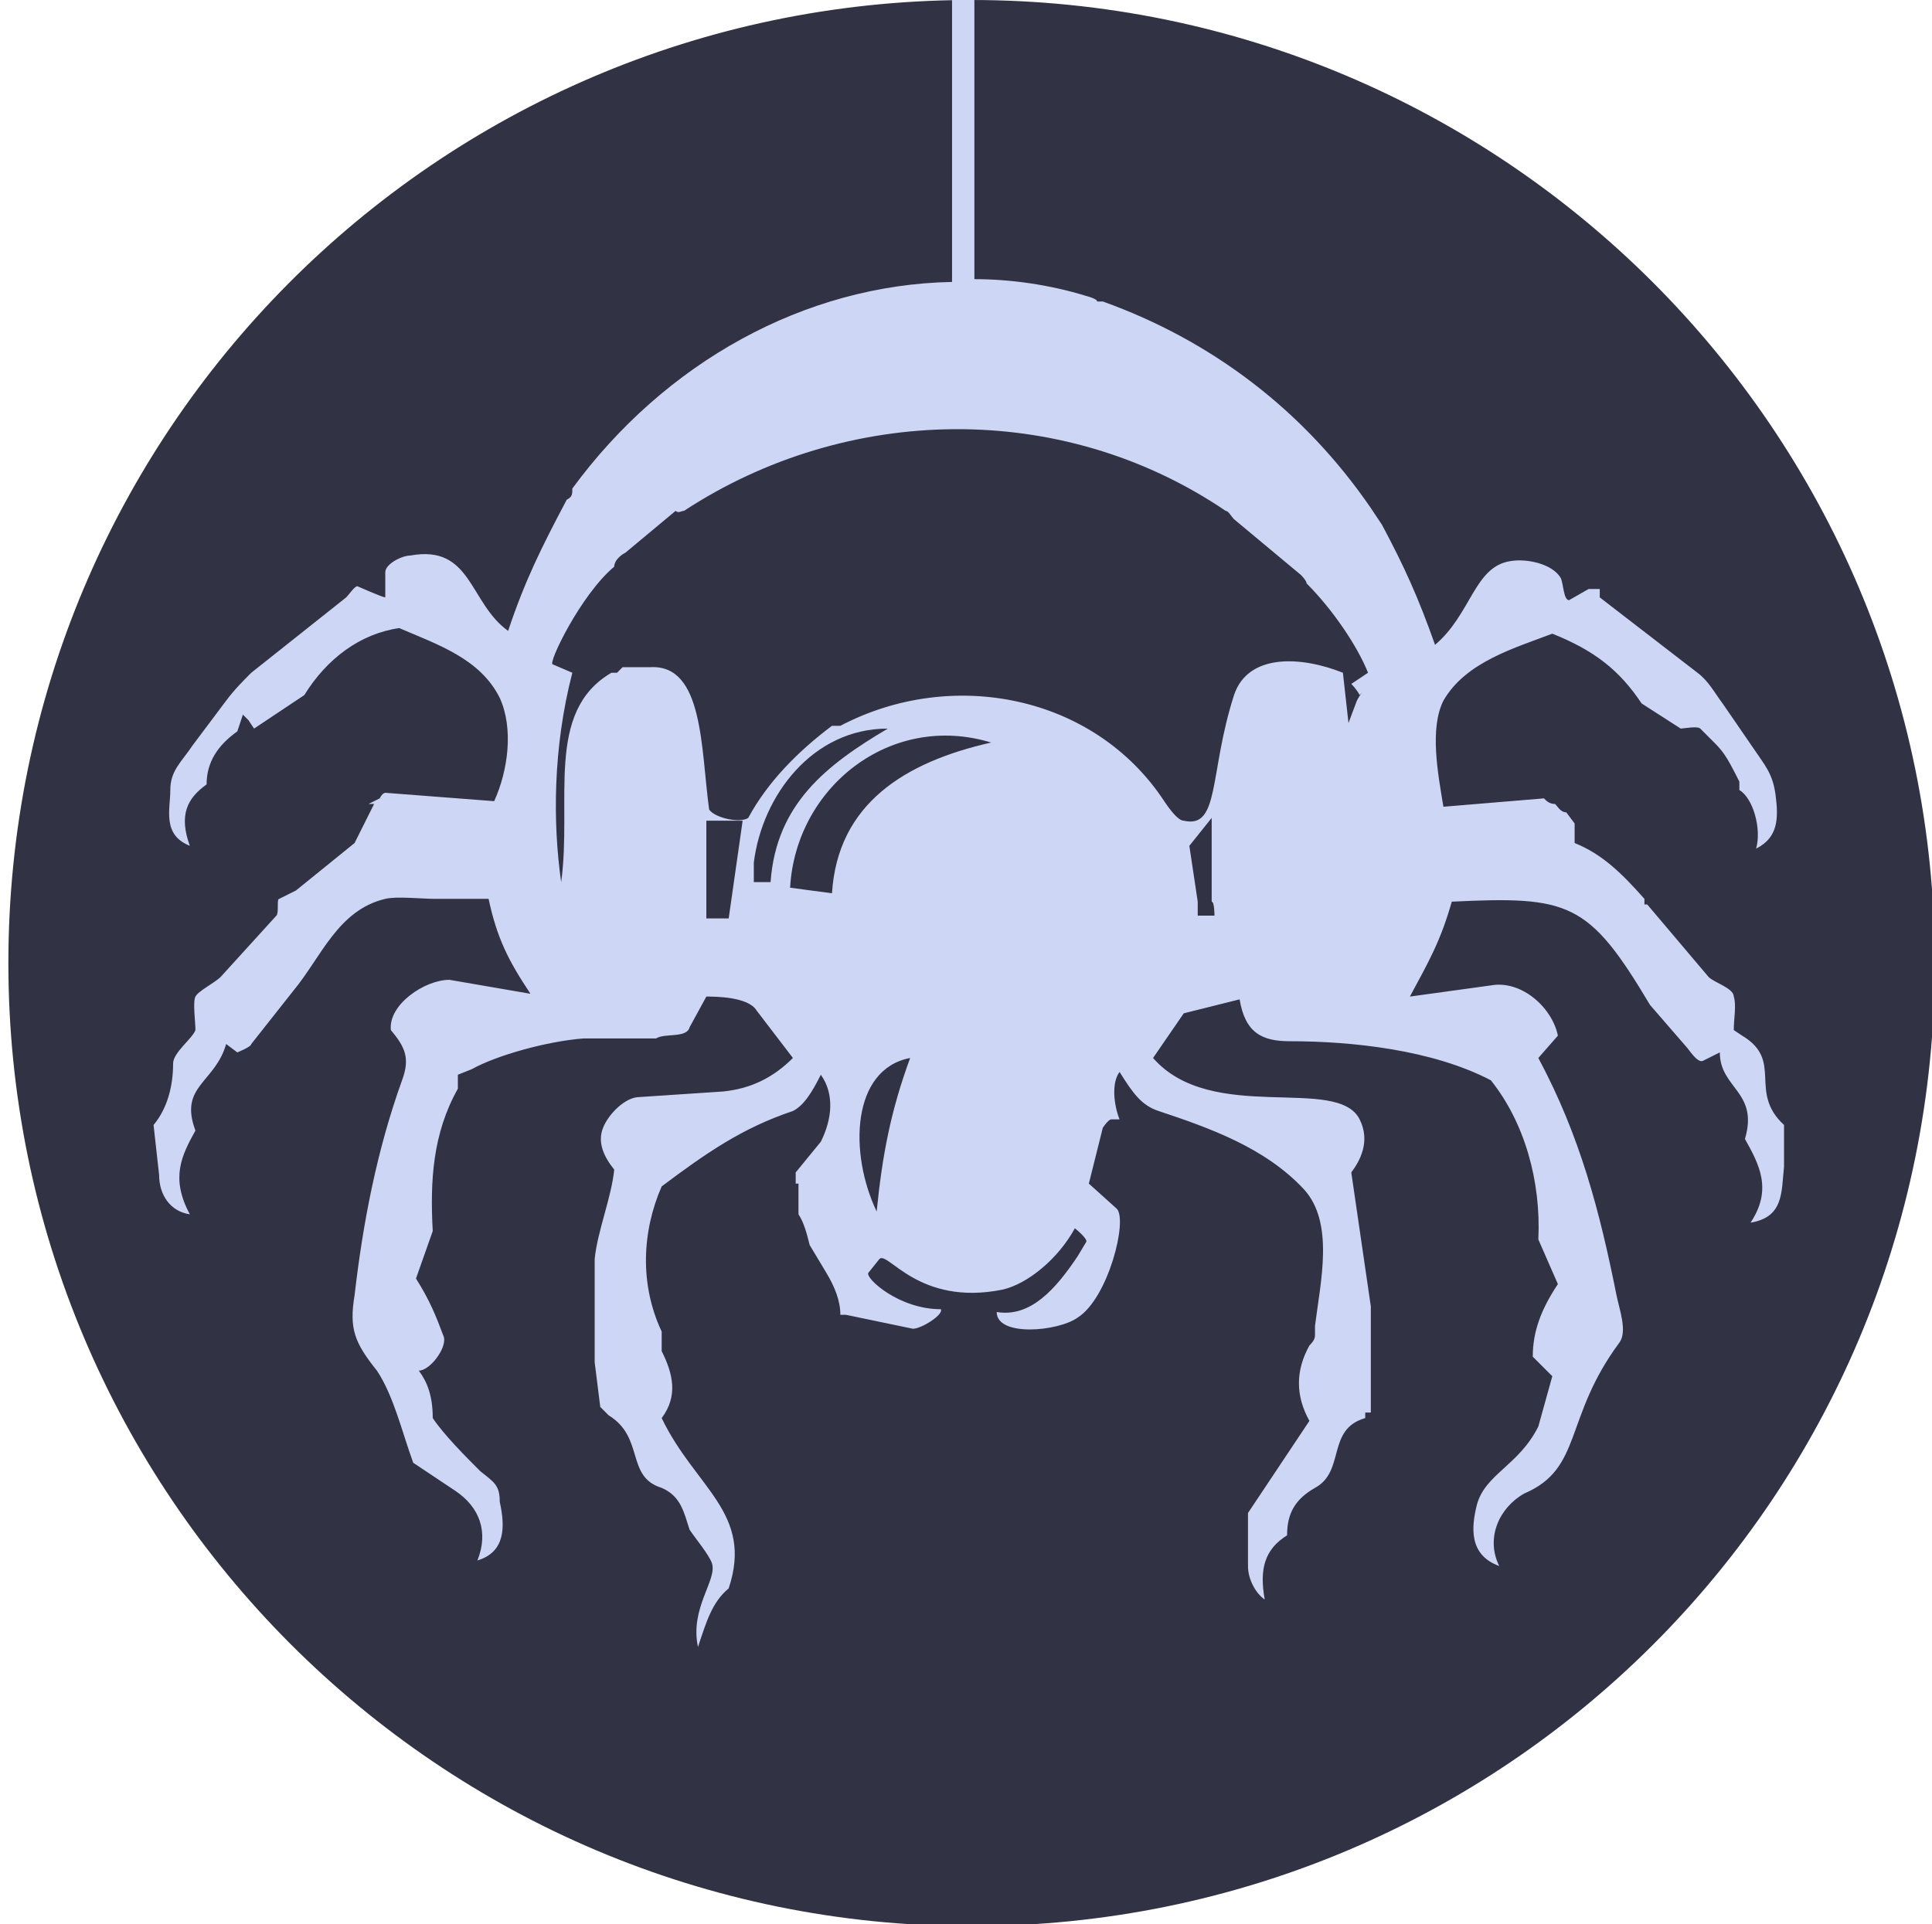
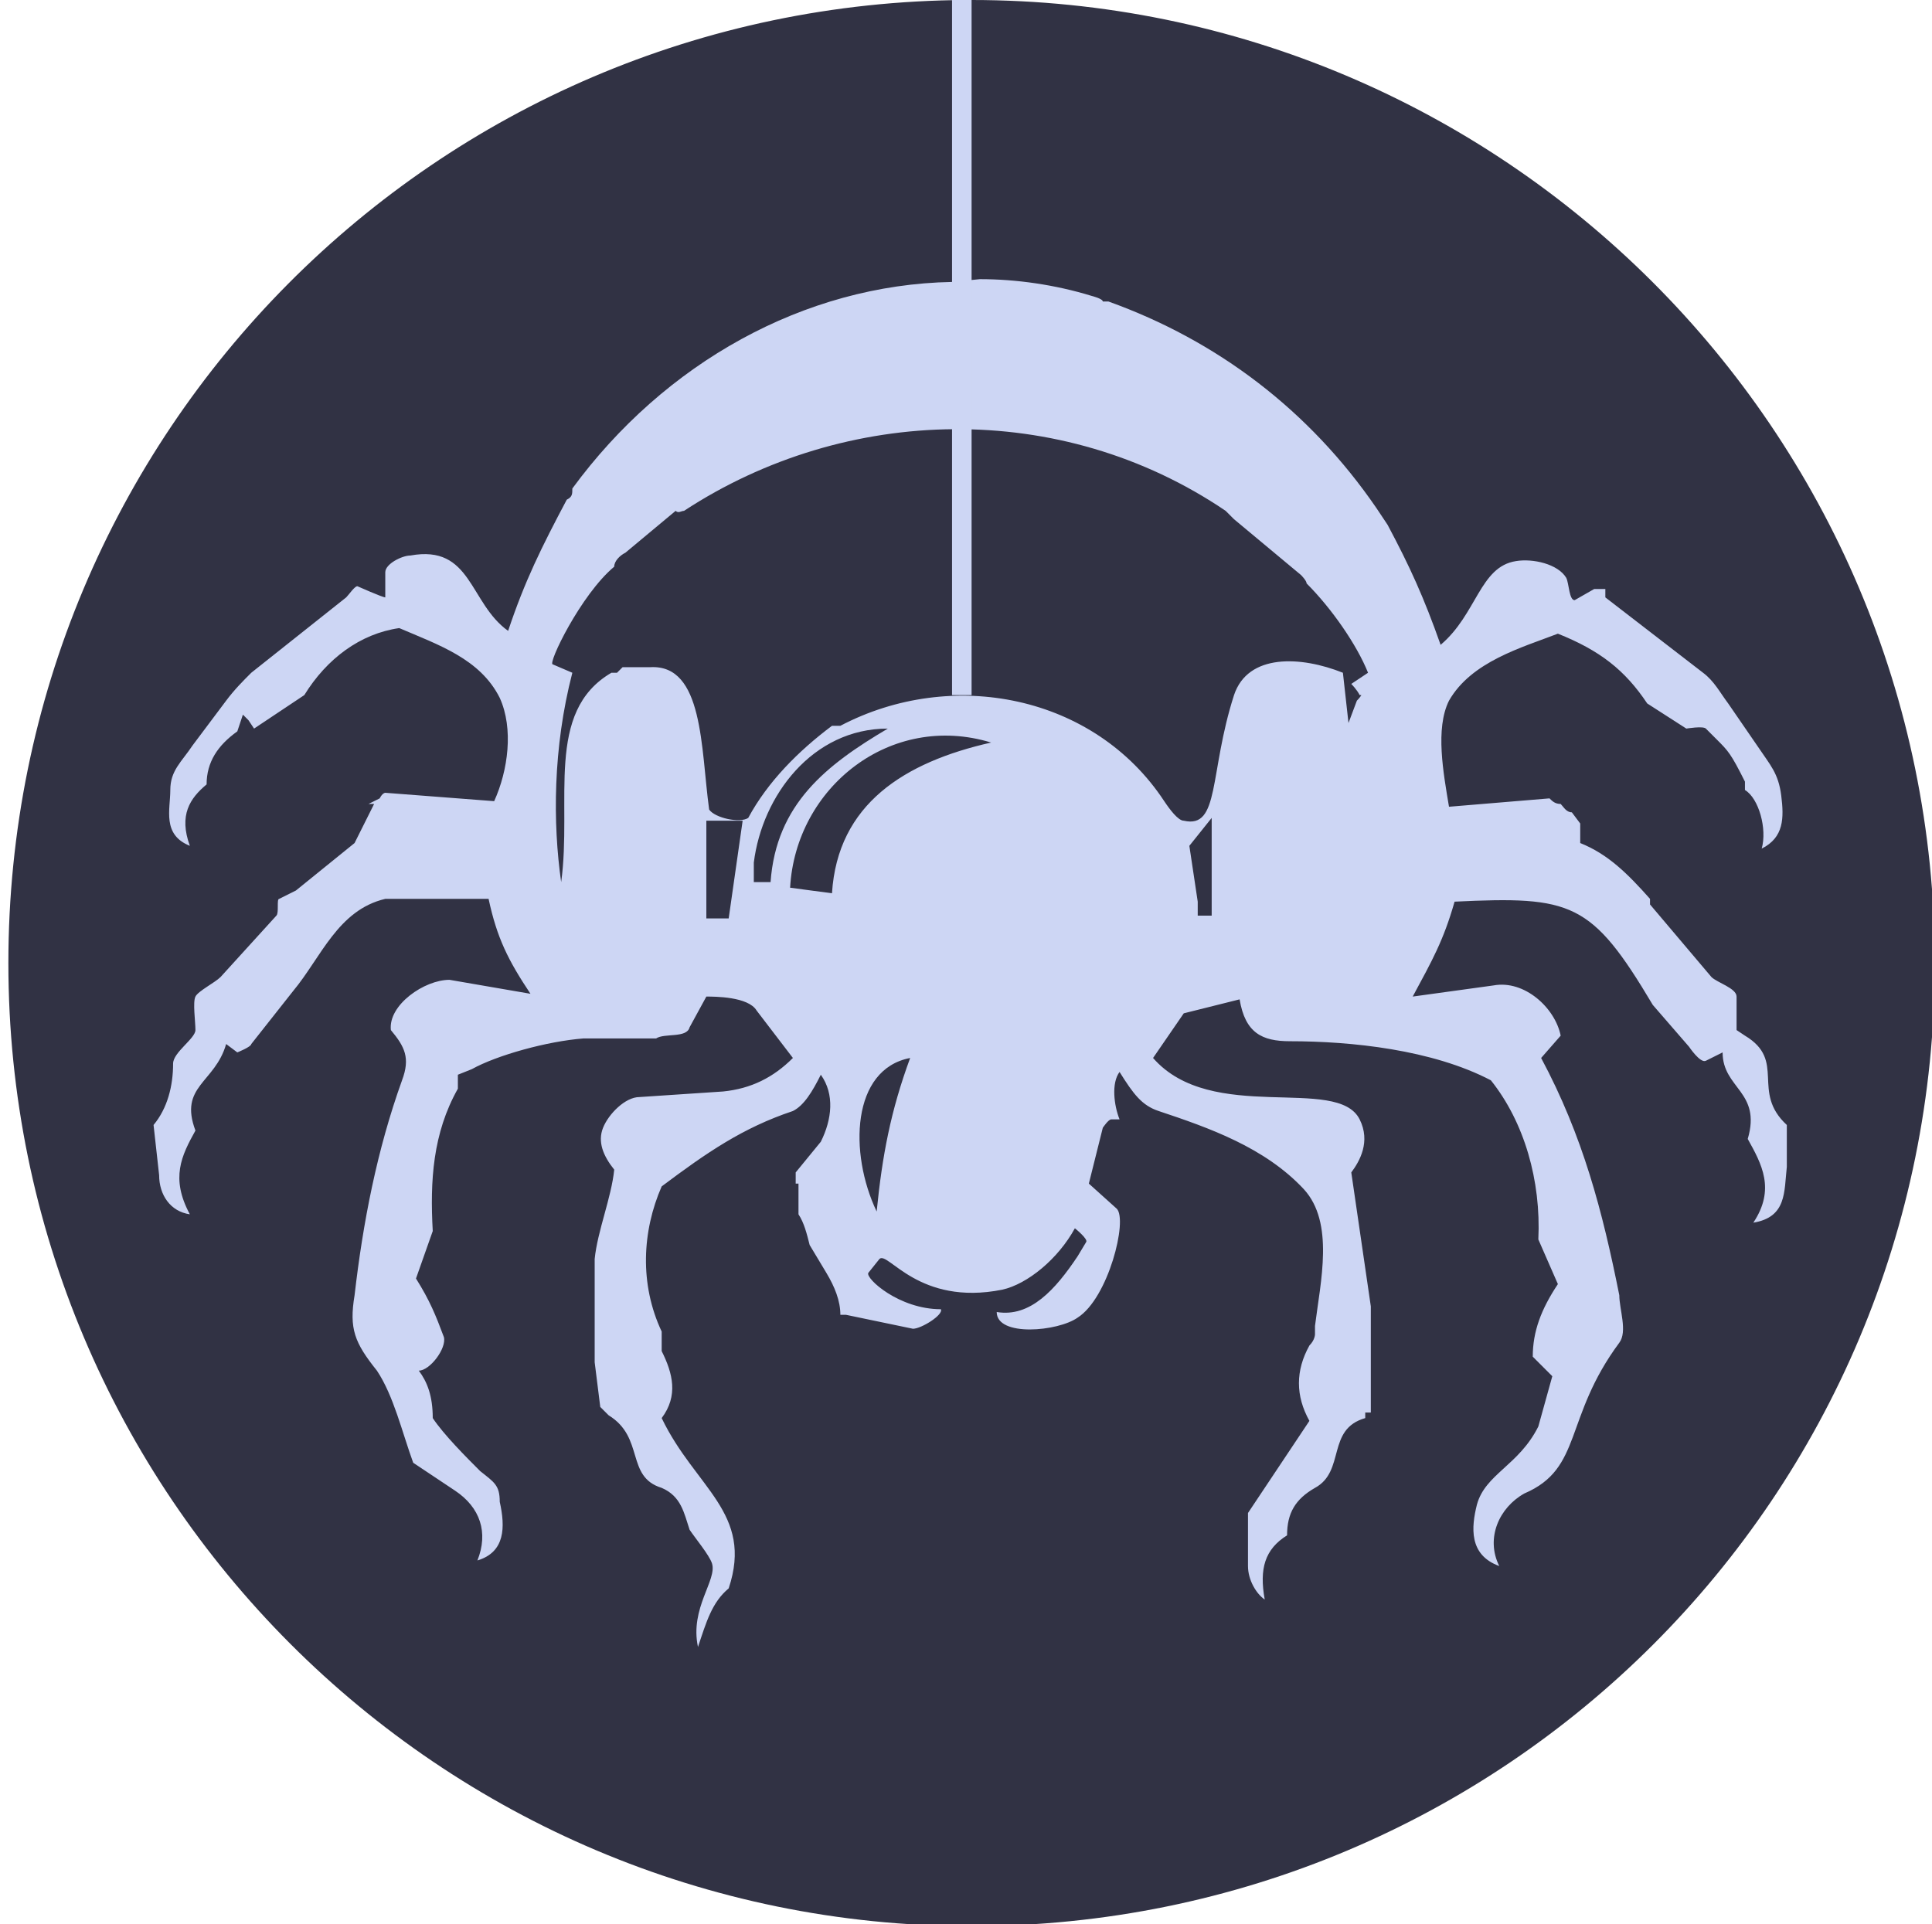
- <svg xmlns="http://www.w3.org/2000/svg" id="Layer_1" data-name="Layer 1" version="1.1" viewBox="0 0 69.2 68.9">
+ <svg xmlns="http://www.w3.org/2000/svg" version="1.1" viewBox="0 0 69.2 68.9">
  <defs>
    <style>
      .cls-1 {
        fill: #000;
      }

      .cls-1, .cls-2, .cls-3 {
        stroke-width: 0px;
      }

      .cls-2 {
        fill: #313244;
      }

      .cls-3 {
        fill: #cdd6f4;
      }
    </style>
  </defs>
-   <path class="cls-2" d="M34.8,0c0,0-.1,0-.2,0,0,0,0,0,0,0C15.6.1.3,15.5.3,34.5s15.4,34.5,34.5,34.5,34.5-15.4,34.5-34.5S53.8,0,34.8,0Z" />
-   <path class="cls-1" d="M49.3,18.5" />
-   <path class="cls-1" d="M49.3,18.6" />
-   <path class="cls-3" d="M62.1,36.9c0-.4.1-.9,0-1.2,0-.3-.7-.5-.9-.7l-2.2-2.6h-.1s0,0,0-.2c-.8-.9-1.5-1.6-2.5-2,0-.2,0-.6,0-.7l-.3-.4c-.2,0-.3-.2-.4-.3-.2,0-.3-.1-.4-.2l-3.6.3c-.2-1.2-.5-2.8,0-3.8.8-1.4,2.6-1.9,3.9-2.4,1.5.6,2.4,1.3,3.2,2.5l1.4.9c.1,0,.6-.1.7,0l.4.4c.4.4.5.5,1,1.5h0v.3c.5.3.8,1.4.6,2.1.8-.4.8-1.1.7-1.9-.1-.8-.4-1.1-.8-1.7l-1.1-1.6c-.3-.4-.5-.8-.9-1.1l-3.5-2.7v-.3h-.4c0,0-.7.4-.7.4-.2,0-.2-.6-.3-.8-.3-.5-1.2-.7-1.8-.6-1.3.2-1.4,1.9-2.7,3-.6-1.7-1.1-2.8-1.9-4.3l-.4-.6c-2.4-3.5-5.7-6-9.6-7.4h-.2c0-.1-.4-.2-.4-.2-1.3-.4-2.7-.6-4-.6V0c-.2,0-.5,0-.8,0,0,0,0,0,0,0v10.1c-5.3.1-10.3,2.9-13.6,7.4h0c0,.2,0,.3-.2.4h0c-.9,1.7-1.5,2.9-2.1,4.7-1.4-1-1.3-3.1-3.5-2.7-.3,0-.9.3-.9.6v.9c-.1,0-1-.4-1-.4-.1,0-.3.3-.4.4l-3.4,2.7c-.3.3-.6.6-.9,1l-1.2,1.6c-.4.6-.8.9-.8,1.6s-.3,1.6.7,2c-.4-1.1-.1-1.7.6-2.2,0-.8.4-1.4,1.1-1.9l.2-.6.2.2.2.3,1.8-1.2c.8-1.3,2-2.2,3.4-2.4,1.4.6,2.9,1.1,3.6,2.5.5,1.1.3,2.6-.2,3.7l-3.9-.3s-.1,0-.2.2c0,0-.2.1-.4.2h.2l-.7,1.4-2.1,1.7-.6.3c-.1,0,0,.5-.1.6l-2,2.2c-.2.2-.8.5-.9.7-.1.2,0,.9,0,1.2-.1.3-.8.8-.8,1.2,0,.8-.2,1.6-.7,2.2l.2,1.8c0,.7.4,1.3,1.1,1.4-.7-1.3-.3-2.1.2-3-.6-1.6.7-1.7,1.1-3.1l.4.3c0,0,.5-.2.5-.3l1.5-1.9c1-1.2,1.6-2.9,3.3-3.3.4-.1,1.3,0,1.8,0h1.9c.3,1.4.7,2.2,1.5,3.4l-2.9-.5c-.9,0-2.2.9-2.1,1.8.5.6.7,1,.4,1.8-.9,2.5-1.4,5.1-1.7,7.7-.2,1.2,0,1.7.8,2.7.6.9.9,2.2,1.3,3.3l1.5,1c.9.6,1.2,1.5.8,2.5,1-.3,1-1.2.8-2.1,0-.6-.2-.7-.7-1.1-.5-.5-1.3-1.3-1.7-1.9,0-.8-.2-1.3-.5-1.7.4,0,1-.8.9-1.2-.3-.8-.5-1.3-1-2.1l.6-1.7c-.1-1.8,0-3.5.9-5.1,0,0,0-.5,0-.5l.5-.2c.9-.5,2.7-1,4-1.1h2.6c.3-.2,1.1,0,1.2-.4l.6-1.1c.3,0,1.5,0,1.8.5l1.3,1.7c-.7.7-1.5,1.1-2.5,1.2l-3,.2c-.5,0-1.1.6-1.3,1.1s0,1,.4,1.5c-.1,1-.6,2.2-.7,3.2v3.7l.2,1.6c0,0,.2.2.3.3,1.3.8.6,2.2,1.9,2.6.7.3.8.9,1,1.5.2.3.7.9.8,1.2.2.6-.8,1.6-.5,3,.3-.9.5-1.6,1.1-2.1.9-2.7-1.2-3.6-2.4-6.1.6-.8.4-1.6,0-2.4v-.7h0c-.8-1.7-.7-3.6,0-5.2,1.6-1.2,2.9-2.1,4.7-2.7.4-.2.7-.7,1-1.3.5.7.4,1.6,0,2.4l-.9,1.1v.4h.1c0-.1,0,1.1,0,1.1.2.3.3.7.4,1.1l.6,1c.3.5.5,1,.5,1.5h.2l2.4.5c.3,0,1.1-.5,1-.7-1.5,0-2.7-1.1-2.6-1.3l.4-.5c.3-.3,1.4,1.7,4.4,1.1.9-.2,2-1.1,2.6-2.2,0,0,.5.4.4.5l-.3.5c-.8,1.2-1.7,2.2-2.9,2,0,.9,2.2.7,2.9.2,1.1-.7,1.8-3.5,1.4-3.9l-1-.9.5-2s.2-.3.3-.3h.3c-.2-.5-.3-1.3,0-1.7.5.8.8,1.2,1.4,1.4,1.8.6,3.8,1.3,5.2,2.8,1.1,1.2.6,3.3.4,4.9v.3c0,.1,0,.2-.2.4h0c-.5.9-.5,1.8,0,2.7l-2.2,3.3v1.9c0,.5.3,1,.6,1.2-.2-1.1,0-1.8.8-2.3,0-.8.3-1.3,1-1.7,1.1-.6.4-2.1,1.8-2.5,0,0,0,0,0-.2,0,0,.1,0,.2,0v-3.8l-.7-4.8c.3-.4.7-1.1.3-1.9-.8-1.6-5.3.2-7.4-2.2l1.1-1.6,2-.5c.2,1.2.8,1.5,1.8,1.5,2.2,0,5.1.3,7.2,1.4,1.2,1.5,1.8,3.6,1.7,5.7l.7,1.6c-.6.9-.9,1.7-.9,2.6l.7.7-.5,1.8c-.7,1.4-1.9,1.7-2.2,2.8-.2.8-.3,1.8.8,2.2-.5-1,0-2.1.9-2.6,2.1-.9,1.4-2.7,3.4-5.4.3-.4,0-1.2-.1-1.7-.6-3-1.3-5.7-2.8-8.5l.7-.8c-.2-1-1.3-2-2.4-1.8l-2.9.4c.7-1.3,1.1-2,1.5-3.4,4.2-.2,4.9,0,7.1,3.7l1.3,1.5c.1.1.4.6.6.5l.6-.3c0,1.3,1.4,1.4.9,3.1.5.9,1,1.8.2,3,1.2-.2,1.1-1.1,1.2-2v-1.5c-1.3-1.2,0-2.3-1.5-3.2ZM26.1,32.9h-.8v-3.5h1.3l-.5,3.5ZM27.6,31.6h-.6v-.7c.3-2.4,2.1-4.8,4.8-4.8-2.2,1.3-4,2.7-4.2,5.5ZM31.4,43.4c-1-2.1-.9-5.1,1.2-5.5-.7,1.9-1,3.5-1.2,5.5ZM29.8,32l-1.5-.2c.2-3.6,3.6-6.3,7.2-5.2-3.1.7-5.5,2.2-5.7,5.4ZM42.9,32.9c0,0,0-.4,0-.6l-.3-2,.8-1v3c.1,0,.1.5.1.5,0,0-.4,0-.6,0ZM48.8,24.8c0,0-.1.1-.2.3l-.3.8-.2-1.8c-1.5-.6-3.4-.7-3.9.8-.9,2.8-.5,4.8-1.8,4.5-.2,0-.5-.4-.7-.7-2.5-3.8-7.6-4.8-11.6-2.7h-.3c-1.2.9-2.3,2-3,3.3-.3.2-1.2,0-1.4-.3-.3-2.2-.2-5.2-2.1-5.1h-1s0,0-.2.2h-.2c-2.4,1.4-1.4,4.6-1.8,7.5-.3-2.1-.3-4.8.4-7.5l-.7-.3c-.2,0,1-2.5,2.2-3.5,0-.2.2-.4.4-.5h0l1.8-1.5h0c.1.1.2,0,.3,0,5.8-3.8,13.5-4,19.4,0,.1,0,.2.2.3.3l2.4,2s.2.2.2.3c.9.9,1.8,2.2,2.2,3.2l-.6.4s.2.2.3.4Z" />
+   <g id="Layer_2" data-name="Layer 2">
+     <path class="cls-2" d="M34.8,0h-.2C15.6.1.3,15.5.3,34.5s15.4,34.5,34.5,34.5,34.5-15.4,34.5-34.5S53.8,0,34.8,0Z" />
+   </g>
+   <g id="Layer_1" data-name="Layer 1">
+     <path class="cls-1" d="M49.3,18.5" />
+     <path class="cls-1" d="M49.3,18.6" />
+     <path class="cls-3" d="M34.1,10.1c-5.3.1-10.3,2.9-13.6,7.4h0c0,.2,0,.3-.2.4h0c-.9,1.7-1.5,2.9-2.1,4.7-1.4-1-1.3-3.1-3.5-2.7-.3,0-.9.3-.9.6v.9c-.1,0-1-.4-1-.4-.1,0-.3.3-.4.4l-3.4,2.7c-.3.3-.6.6-.9,1l-1.2,1.6c-.4.6-.8.9-.8,1.6s-.3,1.6.7,2c-.4-1.1,0-1.7.6-2.2,0-.8.4-1.4,1.1-1.9l.2-.6.2.2.2.3,1.8-1.2c.8-1.3,2-2.2,3.4-2.4,1.4.6,2.9,1.1,3.6,2.5.5,1.1.3,2.6-.2,3.7l-3.9-.3s-.1,0-.2.2l-.4.2h.2l-.7,1.4-2.1,1.7-.6.3c-.1,0,0,.5-.1.6l-2,2.2c-.2.2-.8.5-.9.7s0,.9,0,1.2c0,.3-.8.8-.8,1.2,0,.8-.2,1.6-.7,2.2l.2,1.8c0,.7.4,1.3,1.1,1.4-.7-1.3-.3-2.1.2-3-.6-1.6.7-1.7,1.1-3.1l.4.3s.5-.2.5-.3l1.5-1.9c1-1.2,1.6-2.9,3.3-3.3.4,0,1.3,0,1.8,0h1.9c.3,1.4.7,2.2,1.5,3.4l-2.9-.5c-.9,0-2.2.9-2.1,1.8.5.6.7,1,.4,1.8-.9,2.5-1.4,5.1-1.7,7.7-.2,1.2,0,1.7.8,2.7.6.9.9,2.2,1.3,3.3l1.5,1c.9.6,1.2,1.5.8,2.5,1-.3,1-1.2.8-2.1,0-.6-.2-.7-.7-1.1-.5-.5-1.3-1.3-1.7-1.9,0-.8-.2-1.3-.5-1.7.4,0,1-.8.9-1.2-.3-.8-.5-1.3-1-2.1l.6-1.7c-.1-1.8,0-3.5.9-5.1v-.5l.5-.2c.9-.5,2.7-1,4-1.1h2.6c.3-.2,1.1,0,1.2-.4l.6-1.1c.3,0,1.5,0,1.8.5l1.3,1.7c-.7.7-1.5,1.1-2.5,1.2l-3,.2c-.5,0-1.1.6-1.3,1.1s0,1,.4,1.5c-.1,1-.6,2.2-.7,3.2v3.7l.2,1.6.3.3c1.3.8.6,2.2,1.9,2.6.7.3.8.9,1,1.5.2.3.7.9.8,1.2.2.6-.8,1.6-.5,3,.3-.9.5-1.6,1.1-2.1.9-2.7-1.2-3.6-2.4-6.1.6-.8.4-1.6,0-2.4v-.7h0c-.8-1.7-.7-3.6,0-5.2,1.6-1.2,2.9-2.1,4.7-2.7.4-.2.7-.7,1-1.3.5.7.4,1.6,0,2.4l-.9,1.1v.4h.1c0,0,0,1.1,0,1.1.2.3.3.7.4,1.1l.6,1c.3.5.5,1,.5,1.5h.2l2.4.5c.3,0,1.1-.5,1-.7-1.5,0-2.7-1.1-2.6-1.3l.4-.5c.3-.3,1.4,1.7,4.4,1.1.9-.2,2-1.1,2.6-2.2,0,0,.5.4.4.5l-.3.5c-.8,1.2-1.7,2.2-2.9,2,0,.9,2.2.7,2.9.2,1.1-.7,1.8-3.5,1.4-3.9l-1-.9.5-2s.2-.3.3-.3h.3c-.2-.5-.3-1.3,0-1.7.5.8.8,1.2,1.4,1.4,1.8.6,3.8,1.3,5.2,2.8,1.1,1.2.6,3.3.4,4.9v.3c0,0,0,.2-.2.4h0c-.5.9-.5,1.8,0,2.7l-2.2,3.3v1.9c0,.5.3,1,.6,1.2-.2-1.1,0-1.8.8-2.3,0-.8.3-1.3,1-1.7,1.1-.6.4-2.1,1.8-2.5v-.2h.2v-3.8l-.7-4.8c.3-.4.7-1.1.3-1.9-.8-1.6-5.3.2-7.4-2.2l1.1-1.6,2-.5c.2,1.2.8,1.5,1.8,1.5,2.2,0,5.1.3,7.2,1.4,1.2,1.5,1.8,3.6,1.7,5.7l.7,1.6c-.6.9-.9,1.7-.9,2.6l.7.7-.5,1.8c-.7,1.4-1.9,1.7-2.2,2.8-.2.8-.3,1.8.8,2.2-.5-1,0-2.1.9-2.6,2.1-.9,1.4-2.7,3.4-5.4.3-.4,0-1.2,0-1.7-.6-3-1.3-5.7-2.8-8.5l.7-.8c-.2-1-1.3-2-2.4-1.8l-2.9.4c.7-1.3,1.1-2,1.5-3.4,4.2-.2,4.9,0,7.1,3.7l1.3,1.5c0,0,.4.6.6.5l.6-.3c0,1.3,1.4,1.4.9,3.1.5.9,1,1.8.2,3,1.2-.2,1.1-1.1,1.2-2v-1.5c-1.3-1.2,0-2.3-1.5-3.2l-.3-.2c0-.4,0-.9,0-1.2,0-.3-.7-.5-.9-.7l-2.2-2.6h0v-.2c-.8-.9-1.5-1.6-2.5-2v-.7l-.3-.4c-.2,0-.3-.2-.4-.3-.2,0-.3-.1-.4-.2l-3.6.3c-.2-1.2-.5-2.8,0-3.8.8-1.4,2.6-1.9,3.9-2.4,1.5.6,2.4,1.3,3.2,2.5l1.4.9c0,0,.6-.1.7,0l.4.4c.4.4.5.5,1,1.5h0v.3c.5.3.8,1.4.6,2.1.8-.4.8-1.1.7-1.9s-.4-1.1-.8-1.7l-1.1-1.6c-.3-.4-.5-.8-.9-1.1l-3.5-2.7v-.3h-.4l-.7.4c-.2,0-.2-.6-.3-.8-.3-.5-1.2-.7-1.8-.6-1.3.2-1.4,1.9-2.7,3-.6-1.7-1.1-2.8-1.9-4.3l-.4-.6c-2.4-3.5-5.7-6-9.6-7.4h-.2c0-.1-.4-.2-.4-.2-1.3-.4-2.7-.6-4-.6M26.1,32.9h-.8v-3.5h1.3l-.5,3.5ZM27.6,31.6h-.6v-.7c.3-2.4,2.1-4.8,4.8-4.8-2.2,1.3-4,2.7-4.2,5.5ZM31.4,43.4c-1-2.1-.9-5.1,1.2-5.5-.7,1.9-1,3.5-1.2,5.5ZM29.8,32l-1.5-.2c.2-3.6,3.6-6.3,7.2-5.2-3.1.7-5.5,2.2-5.7,5.4ZM42.9,32.9v-.6l-.3-2,.8-1v3c0,0,0,.5,0,.5h-.6ZM48.8,24.8s0,.1-.2.3l-.3.8-.2-1.8c-1.5-.6-3.4-.7-3.9.8-.9,2.8-.5,4.8-1.8,4.5-.2,0-.5-.4-.7-.7-2.5-3.8-7.6-4.8-11.6-2.7h-.3c-1.2.9-2.3,2-3,3.3-.3.2-1.2,0-1.4-.3-.3-2.2-.2-5.2-2.1-5.1h-1l-.2.2h-.2c-2.4,1.4-1.4,4.6-1.8,7.5-.3-2.1-.3-4.8.4-7.5l-.7-.3c-.2,0,1-2.5,2.2-3.5,0-.2.2-.4.4-.5h0l1.8-1.5h0c.1.1.2,0,.3,0,5.8-3.8,13.5-4,19.4,0,0,0,.2.2.3.3l2.4,2s.2.2.2.3c.9.9,1.8,2.2,2.2,3.2l-.6.4s.2.2.3.4h.1Z" />
+     <rect class="cls-3" x="34.1" width=".7" height="24.9" />
+   </g>
</svg>
